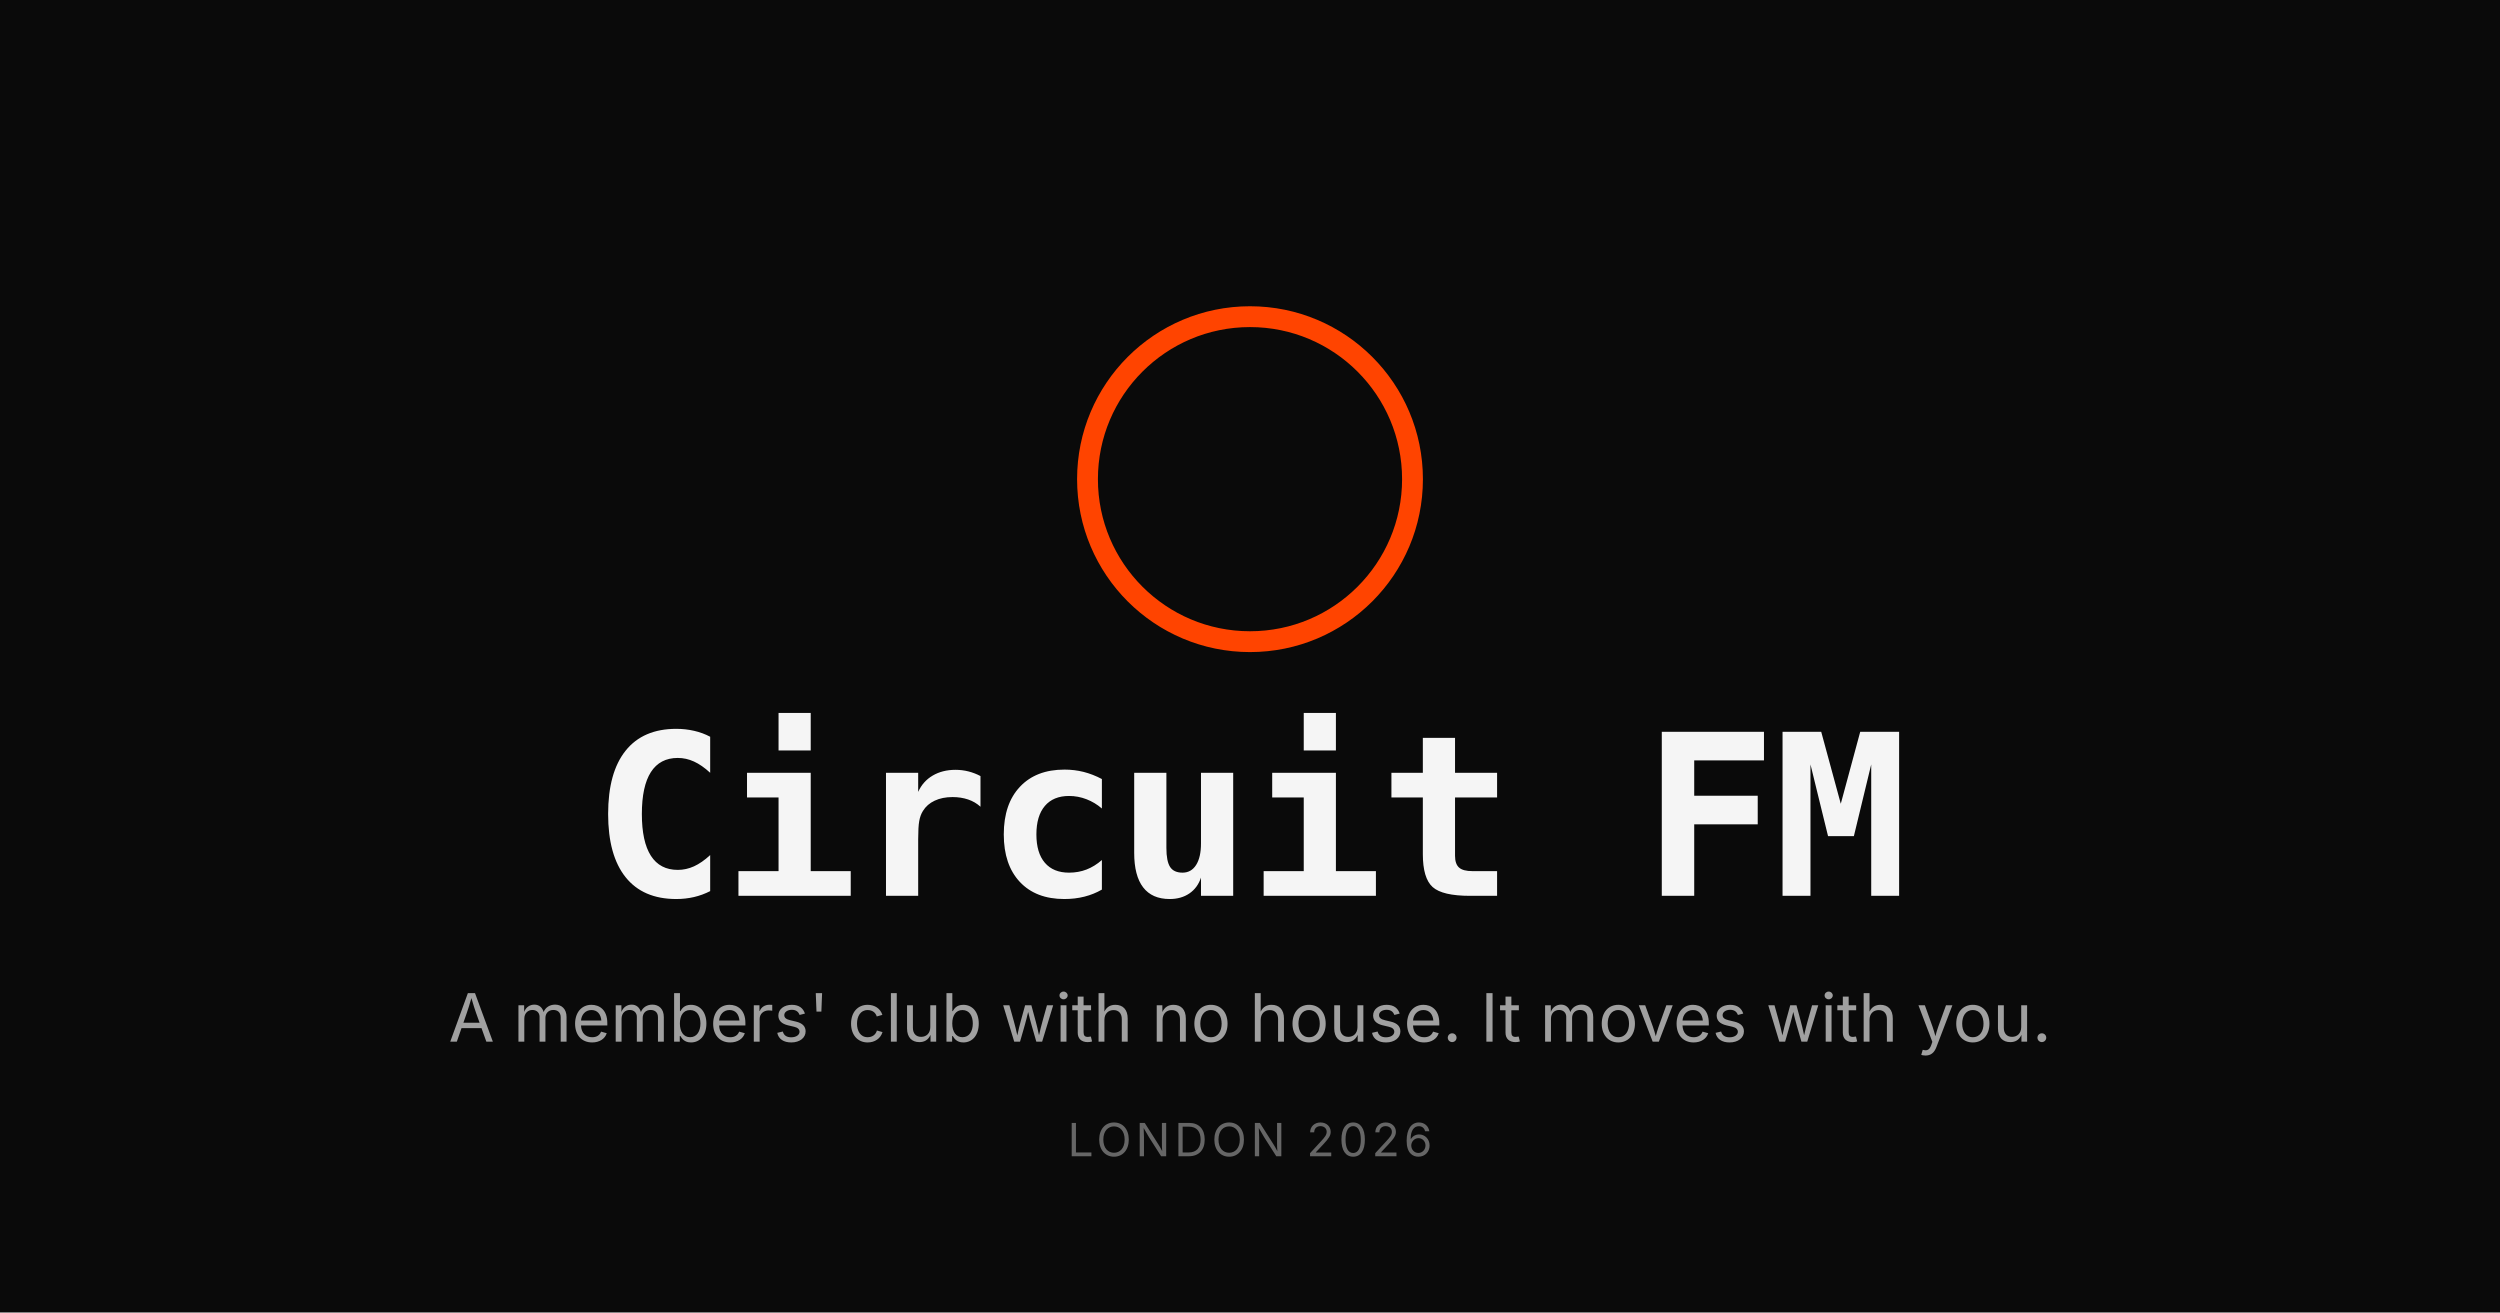
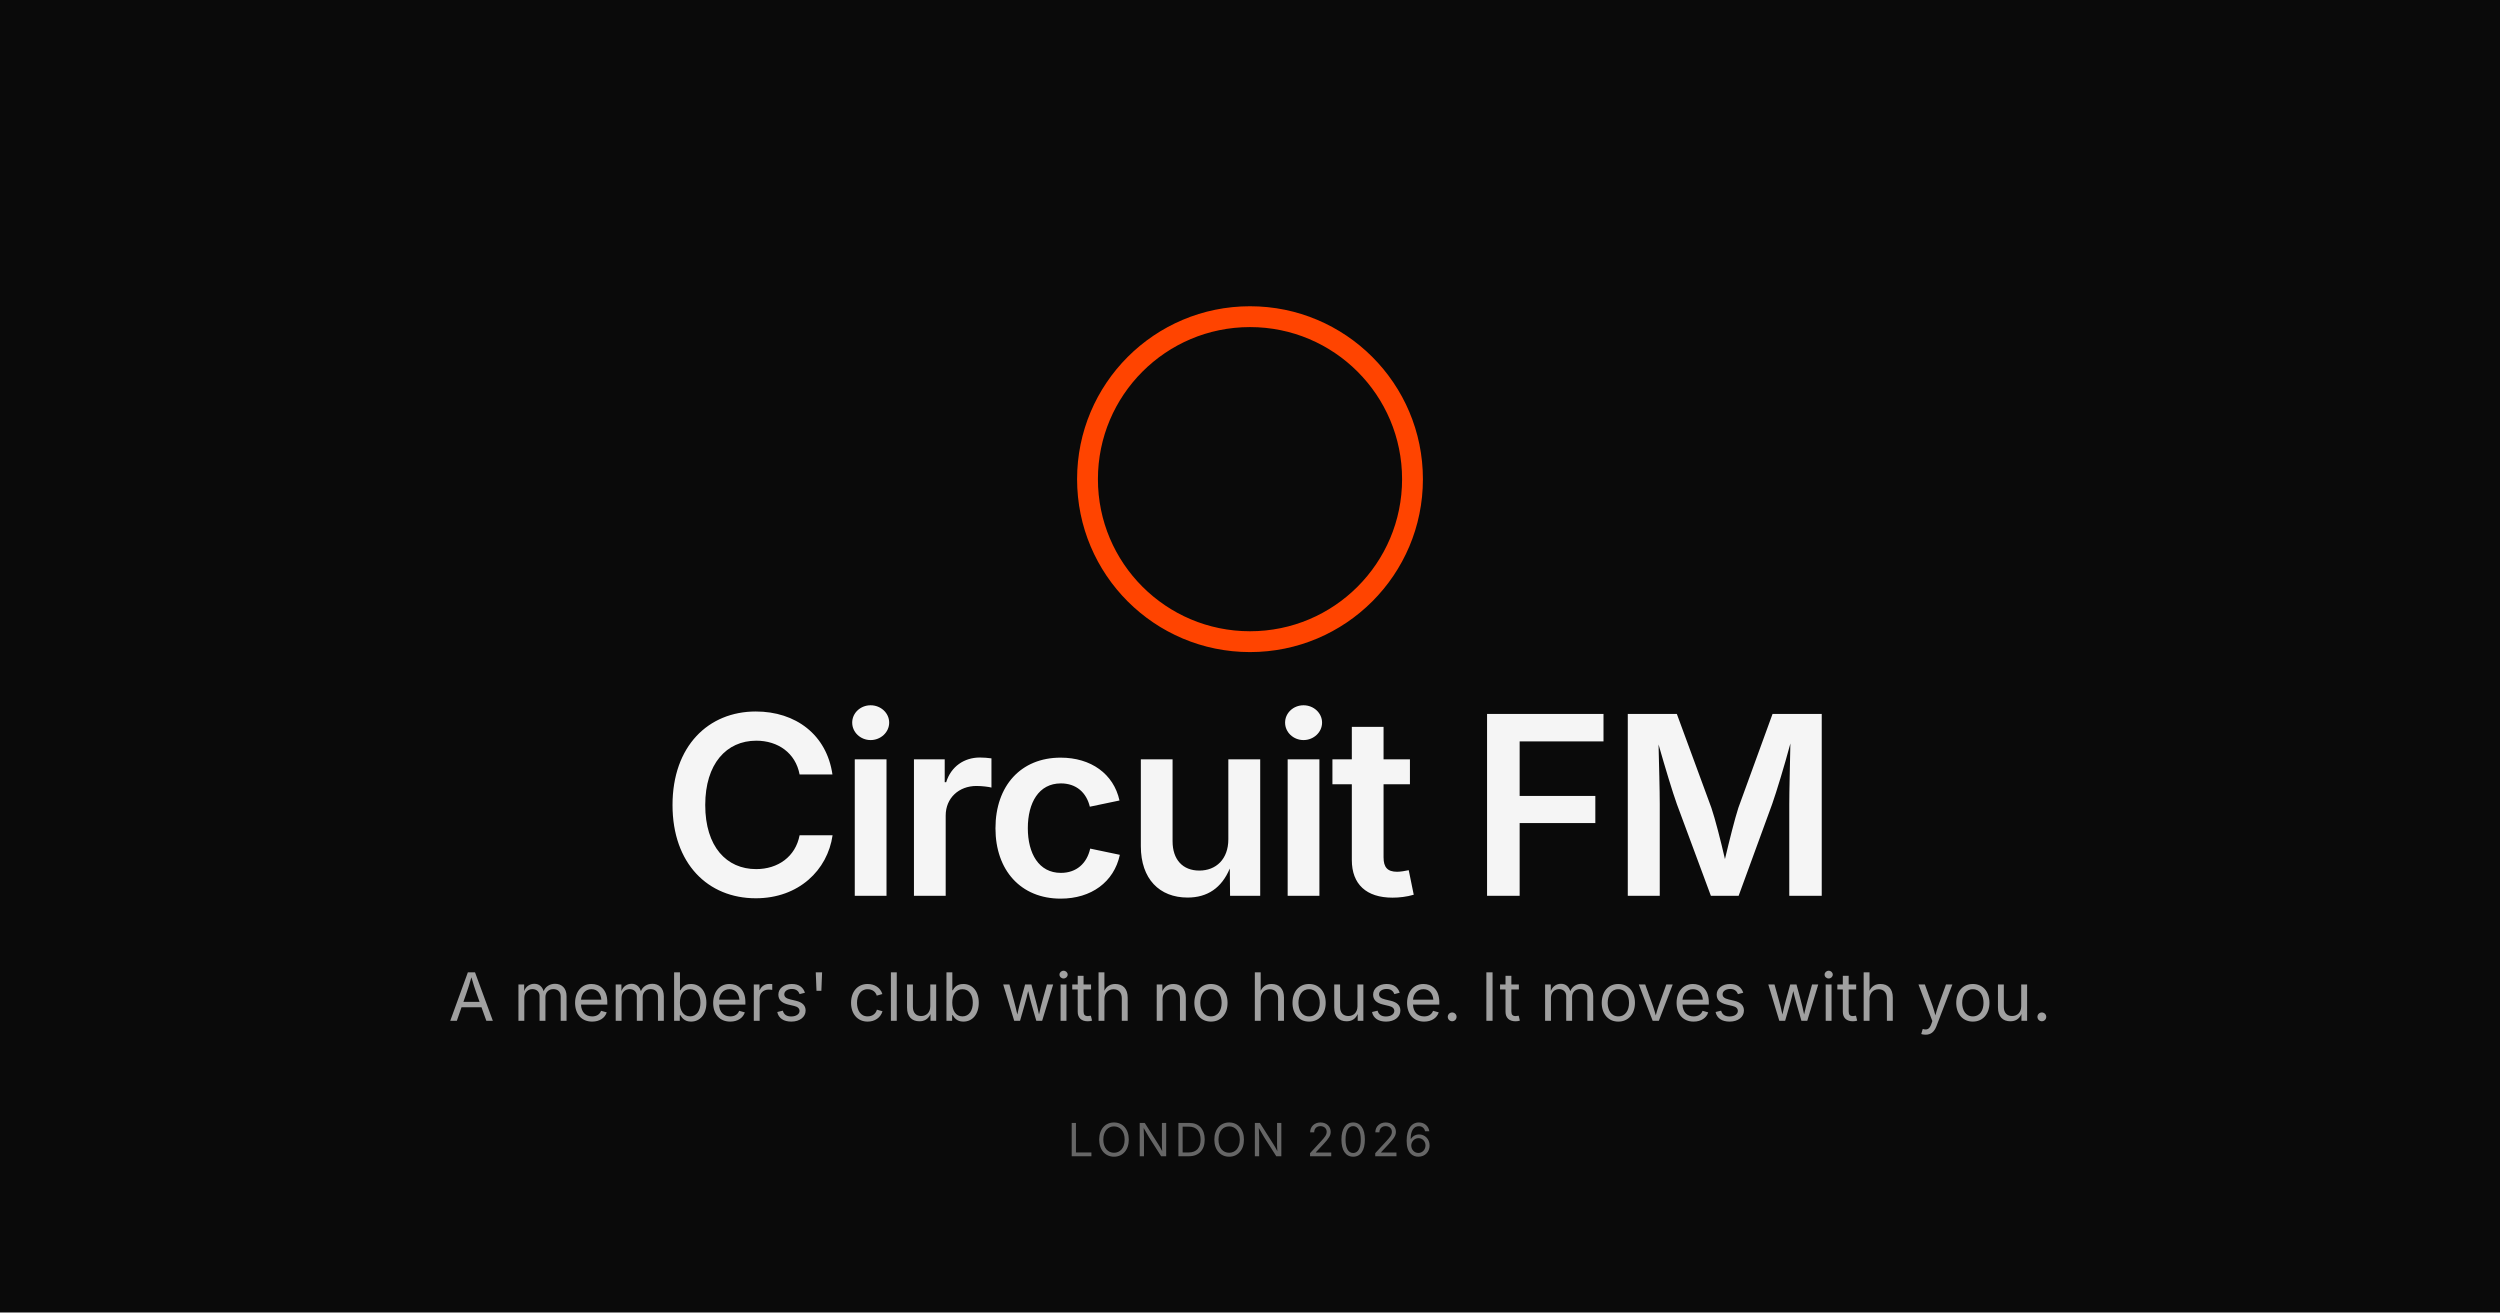
<svg xmlns="http://www.w3.org/2000/svg" width="1200" height="630" viewBox="0 0 1200 630">
  <rect width="1200" height="630" fill="#0A0A0A" />
  <circle cx="600" cy="230" r="78" fill="none" stroke="#FF4400" stroke-width="10" />
-   <text x="600" y="430" text-anchor="middle" font-family="Menlo, 'SF Mono', Consolas, monospace" font-size="108" font-weight="600" letter-spacing="-2" fill="#F5F5F5">Circuit FM</text>
-   <text x="600" y="500" text-anchor="middle" font-family="-apple-system, BlinkMacSystemFont, 'Helvetica Neue', sans-serif" font-size="32" font-weight="400" fill="#A0A0A0">A members' club with no house. It moves with you.</text>
+   <text x="600" y="430" text-anchor="middle" font-family="-apple-system, BlinkMacSystemFont, 'Helvetica Neue', sans-serif" font-size="120" font-weight="600" letter-spacing="-3" fill="#F5F5F5">Circuit FM</text>
+   <text x="600" y="490" text-anchor="middle" font-family="-apple-system, BlinkMacSystemFont, 'Helvetica Neue', sans-serif" font-size="32" font-weight="400" fill="#A0A0A0">A members' club with no house. It moves with you.</text>
  <text x="600" y="555" text-anchor="middle" font-family="-apple-system, BlinkMacSystemFont, 'Helvetica Neue', sans-serif" font-size="22" font-weight="400" fill="#666666" letter-spacing="2">LONDON 2026</text>
</svg>
